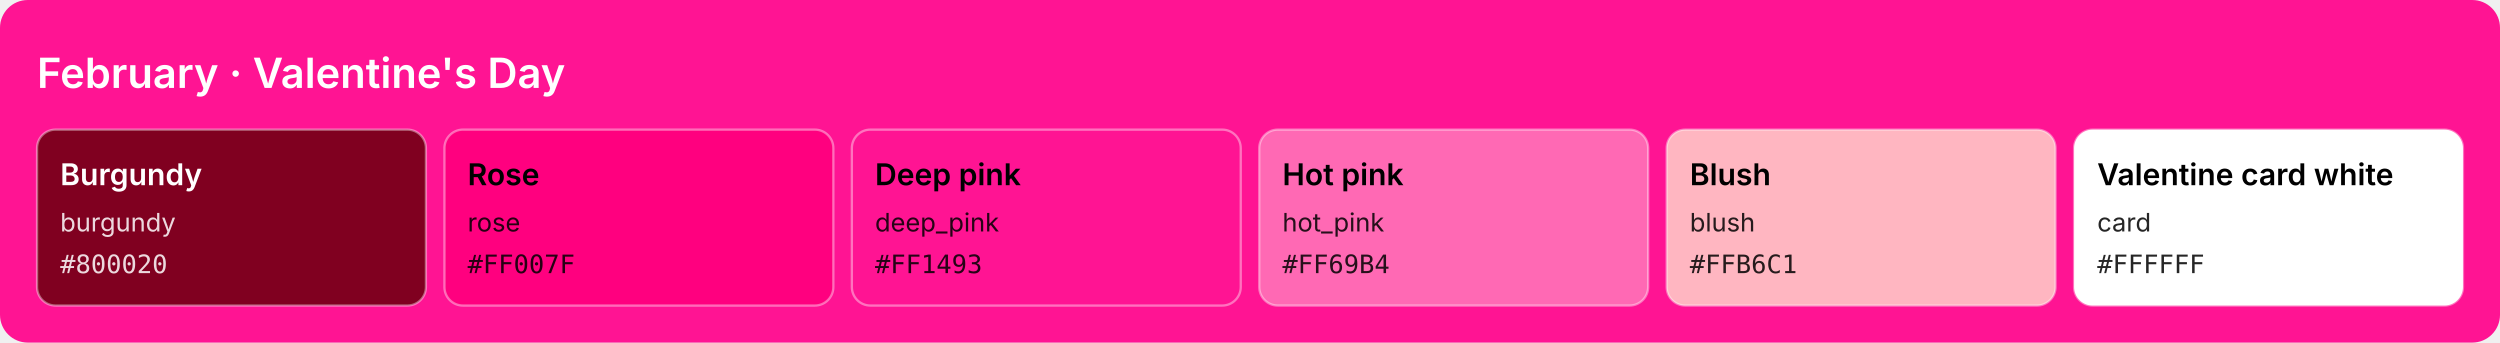
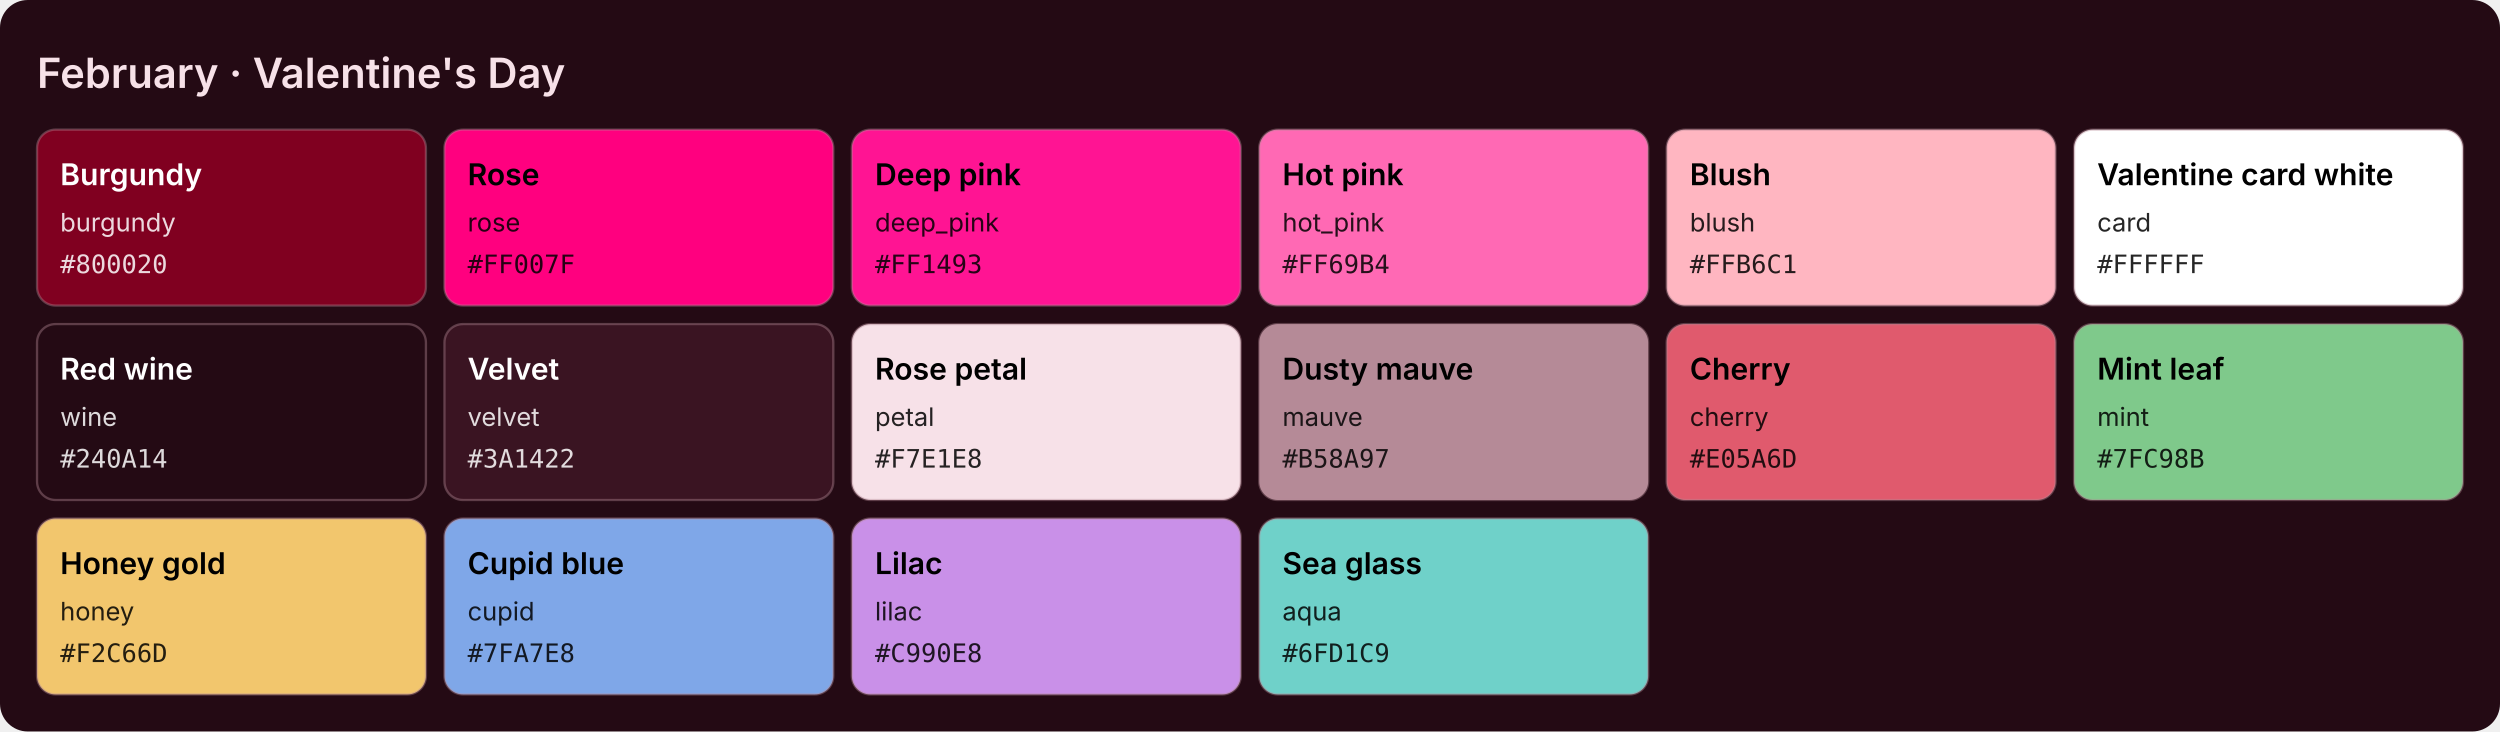
- <svg xmlns="http://www.w3.org/2000/svg" width="1080" height="148" viewBox="0 0 1080 148" font-family="system-ui, -apple-system, 'Segoe UI', sans-serif">
-   <rect width="1080" height="148" rx="12" fill="#FF1493" />
-   <text x="16" y="38" font-size="18" font-weight="600" fill="#FFFFFF">February · Valentine's Day</text>
+ <svg xmlns="http://www.w3.org/2000/svg" width="1080" height="316" viewBox="0 0 1080 316" font-family="system-ui, -apple-system, 'Segoe UI', sans-serif">
+   <rect width="1080" height="316" rx="12" fill="#240A14" />
+   <text x="16" y="38" font-size="18" font-weight="600" fill="#F7E1E8">February · Valentine's Day</text>
  <g transform="translate(16 56)">
-     <rect width="168" height="76" rx="8" fill="#800020" stroke="#FFFFFF" stroke-opacity="0.4" />
+     <rect width="168" height="76" rx="8" fill="#800020" stroke="#B58A97" stroke-opacity="0.4" />
    <text x="10" y="24" font-size="13" font-weight="600" fill="#FFFFFF">Burgundy</text>
    <text x="10" y="44" font-size="11" fill="#FFFFFF" fill-opacity="0.85">burgundy</text>
    <text x="10" y="62" font-size="11" font-family="ui-monospace, Consolas, monospace" fill="#FFFFFF" fill-opacity="0.85">#800020</text>
  </g>
  <g transform="translate(192 56)">
-     <rect width="168" height="76" rx="8" fill="#FF007F" stroke="#FFFFFF" stroke-opacity="0.4" />
+     <rect width="168" height="76" rx="8" fill="#FF007F" stroke="#B58A97" stroke-opacity="0.4" />
    <text x="10" y="24" font-size="13" font-weight="600" fill="#000000">Rose</text>
    <text x="10" y="44" font-size="11" fill="#000000" fill-opacity="0.85">rose</text>
    <text x="10" y="62" font-size="11" font-family="ui-monospace, Consolas, monospace" fill="#000000" fill-opacity="0.85">#FF007F</text>
  </g>
  <g transform="translate(368 56)">
-     <rect width="168" height="76" rx="8" fill="#FF1493" stroke="#FFFFFF" stroke-opacity="0.4" />
+     <rect width="168" height="76" rx="8" fill="#FF1493" stroke="#B58A97" stroke-opacity="0.4" />
    <text x="10" y="24" font-size="13" font-weight="600" fill="#000000">Deep pink</text>
    <text x="10" y="44" font-size="11" fill="#000000" fill-opacity="0.85">deep_pink</text>
    <text x="10" y="62" font-size="11" font-family="ui-monospace, Consolas, monospace" fill="#000000" fill-opacity="0.85">#FF1493</text>
  </g>
  <g transform="translate(544 56)">
-     <rect width="168" height="76" rx="8" fill="#FF69B4" stroke="#FFFFFF" stroke-opacity="0.4" />
+     <rect width="168" height="76" rx="8" fill="#FF69B4" stroke="#B58A97" stroke-opacity="0.4" />
    <text x="10" y="24" font-size="13" font-weight="600" fill="#000000">Hot pink</text>
    <text x="10" y="44" font-size="11" fill="#000000" fill-opacity="0.85">hot_pink</text>
    <text x="10" y="62" font-size="11" font-family="ui-monospace, Consolas, monospace" fill="#000000" fill-opacity="0.85">#FF69B4</text>
  </g>
  <g transform="translate(720 56)">
-     <rect width="168" height="76" rx="8" fill="#FFB6C1" stroke="#FFFFFF" stroke-opacity="0.4" />
+     <rect width="168" height="76" rx="8" fill="#FFB6C1" stroke="#B58A97" stroke-opacity="0.4" />
    <text x="10" y="24" font-size="13" font-weight="600" fill="#000000">Blush</text>
    <text x="10" y="44" font-size="11" fill="#000000" fill-opacity="0.85">blush</text>
    <text x="10" y="62" font-size="11" font-family="ui-monospace, Consolas, monospace" fill="#000000" fill-opacity="0.85">#FFB6C1</text>
  </g>
  <g transform="translate(896 56)">
-     <rect width="168" height="76" rx="8" fill="#FFFFFF" stroke="#FFFFFF" stroke-opacity="0.4" />
+     <rect width="168" height="76" rx="8" fill="#FFFFFF" stroke="#B58A97" stroke-opacity="0.4" />
    <text x="10" y="24" font-size="13" font-weight="600" fill="#000000">Valentine card white</text>
    <text x="10" y="44" font-size="11" fill="#000000" fill-opacity="0.85">card</text>
    <text x="10" y="62" font-size="11" font-family="ui-monospace, Consolas, monospace" fill="#000000" fill-opacity="0.85">#FFFFFF</text>
  </g>
+   <g transform="translate(16 140)">
+     <rect width="168" height="76" rx="8" fill="#240A14" stroke="#B58A97" stroke-opacity="0.4" />
+     <text x="10" y="24" font-size="13" font-weight="600" fill="#FFFFFF">Red wine</text>
+     <text x="10" y="44" font-size="11" fill="#FFFFFF" fill-opacity="0.85">wine</text>
+     <text x="10" y="62" font-size="11" font-family="ui-monospace, Consolas, monospace" fill="#FFFFFF" fill-opacity="0.85">#240A14</text>
+   </g>
+   <g transform="translate(192 140)">
+     <rect width="168" height="76" rx="8" fill="#3A1422" stroke="#B58A97" stroke-opacity="0.4" />
+     <text x="10" y="24" font-size="13" font-weight="600" fill="#FFFFFF">Velvet</text>
+     <text x="10" y="44" font-size="11" fill="#FFFFFF" fill-opacity="0.85">velvet</text>
+     <text x="10" y="62" font-size="11" font-family="ui-monospace, Consolas, monospace" fill="#FFFFFF" fill-opacity="0.85">#3A1422</text>
+   </g>
+   <g transform="translate(368 140)">
+     <rect width="168" height="76" rx="8" fill="#F7E1E8" stroke="#B58A97" stroke-opacity="0.4" />
+     <text x="10" y="24" font-size="13" font-weight="600" fill="#000000">Rose petal</text>
+     <text x="10" y="44" font-size="11" fill="#000000" fill-opacity="0.85">petal</text>
+     <text x="10" y="62" font-size="11" font-family="ui-monospace, Consolas, monospace" fill="#000000" fill-opacity="0.85">#F7E1E8</text>
+   </g>
+   <g transform="translate(544 140)">
+     <rect width="168" height="76" rx="8" fill="#B58A97" stroke="#B58A97" stroke-opacity="0.4" />
+     <text x="10" y="24" font-size="13" font-weight="600" fill="#000000">Dusty mauve</text>
+     <text x="10" y="44" font-size="11" fill="#000000" fill-opacity="0.85">mauve</text>
+     <text x="10" y="62" font-size="11" font-family="ui-monospace, Consolas, monospace" fill="#000000" fill-opacity="0.85">#B58A97</text>
+   </g>
+   <g transform="translate(720 140)">
+     <rect width="168" height="76" rx="8" fill="#E05A6D" stroke="#B58A97" stroke-opacity="0.4" />
+     <text x="10" y="24" font-size="13" font-weight="600" fill="#000000">Cherry</text>
+     <text x="10" y="44" font-size="11" fill="#000000" fill-opacity="0.85">cherry</text>
+     <text x="10" y="62" font-size="11" font-family="ui-monospace, Consolas, monospace" fill="#000000" fill-opacity="0.85">#E05A6D</text>
+   </g>
+   <g transform="translate(896 140)">
+     <rect width="168" height="76" rx="8" fill="#7FC98B" stroke="#B58A97" stroke-opacity="0.4" />
+     <text x="10" y="24" font-size="13" font-weight="600" fill="#000000">Mint leaf</text>
+     <text x="10" y="44" font-size="11" fill="#000000" fill-opacity="0.85">mint</text>
+     <text x="10" y="62" font-size="11" font-family="ui-monospace, Consolas, monospace" fill="#000000" fill-opacity="0.85">#7FC98B</text>
+   </g>
+   <g transform="translate(16 224)">
+     <rect width="168" height="76" rx="8" fill="#F2C66D" stroke="#B58A97" stroke-opacity="0.4" />
+     <text x="10" y="24" font-size="13" font-weight="600" fill="#000000">Honey gold</text>
+     <text x="10" y="44" font-size="11" fill="#000000" fill-opacity="0.85">honey</text>
+     <text x="10" y="62" font-size="11" font-family="ui-monospace, Consolas, monospace" fill="#000000" fill-opacity="0.85">#F2C66D</text>
+   </g>
+   <g transform="translate(192 224)">
+     <rect width="168" height="76" rx="8" fill="#7FA7E8" stroke="#B58A97" stroke-opacity="0.4" />
+     <text x="10" y="24" font-size="13" font-weight="600" fill="#000000">Cupid blue</text>
+     <text x="10" y="44" font-size="11" fill="#000000" fill-opacity="0.85">cupid</text>
+     <text x="10" y="62" font-size="11" font-family="ui-monospace, Consolas, monospace" fill="#000000" fill-opacity="0.85">#7FA7E8</text>
+   </g>
+   <g transform="translate(368 224)">
+     <rect width="168" height="76" rx="8" fill="#C990E8" stroke="#B58A97" stroke-opacity="0.4" />
+     <text x="10" y="24" font-size="13" font-weight="600" fill="#000000">Lilac</text>
+     <text x="10" y="44" font-size="11" fill="#000000" fill-opacity="0.85">lilac</text>
+     <text x="10" y="62" font-size="11" font-family="ui-monospace, Consolas, monospace" fill="#000000" fill-opacity="0.85">#C990E8</text>
+   </g>
+   <g transform="translate(544 224)">
+     <rect width="168" height="76" rx="8" fill="#6FD1C9" stroke="#B58A97" stroke-opacity="0.4" />
+     <text x="10" y="24" font-size="13" font-weight="600" fill="#000000">Sea glass</text>
+     <text x="10" y="44" font-size="11" fill="#000000" fill-opacity="0.85">aqua</text>
+     <text x="10" y="62" font-size="11" font-family="ui-monospace, Consolas, monospace" fill="#000000" fill-opacity="0.85">#6FD1C9</text>
+   </g>
</svg>
